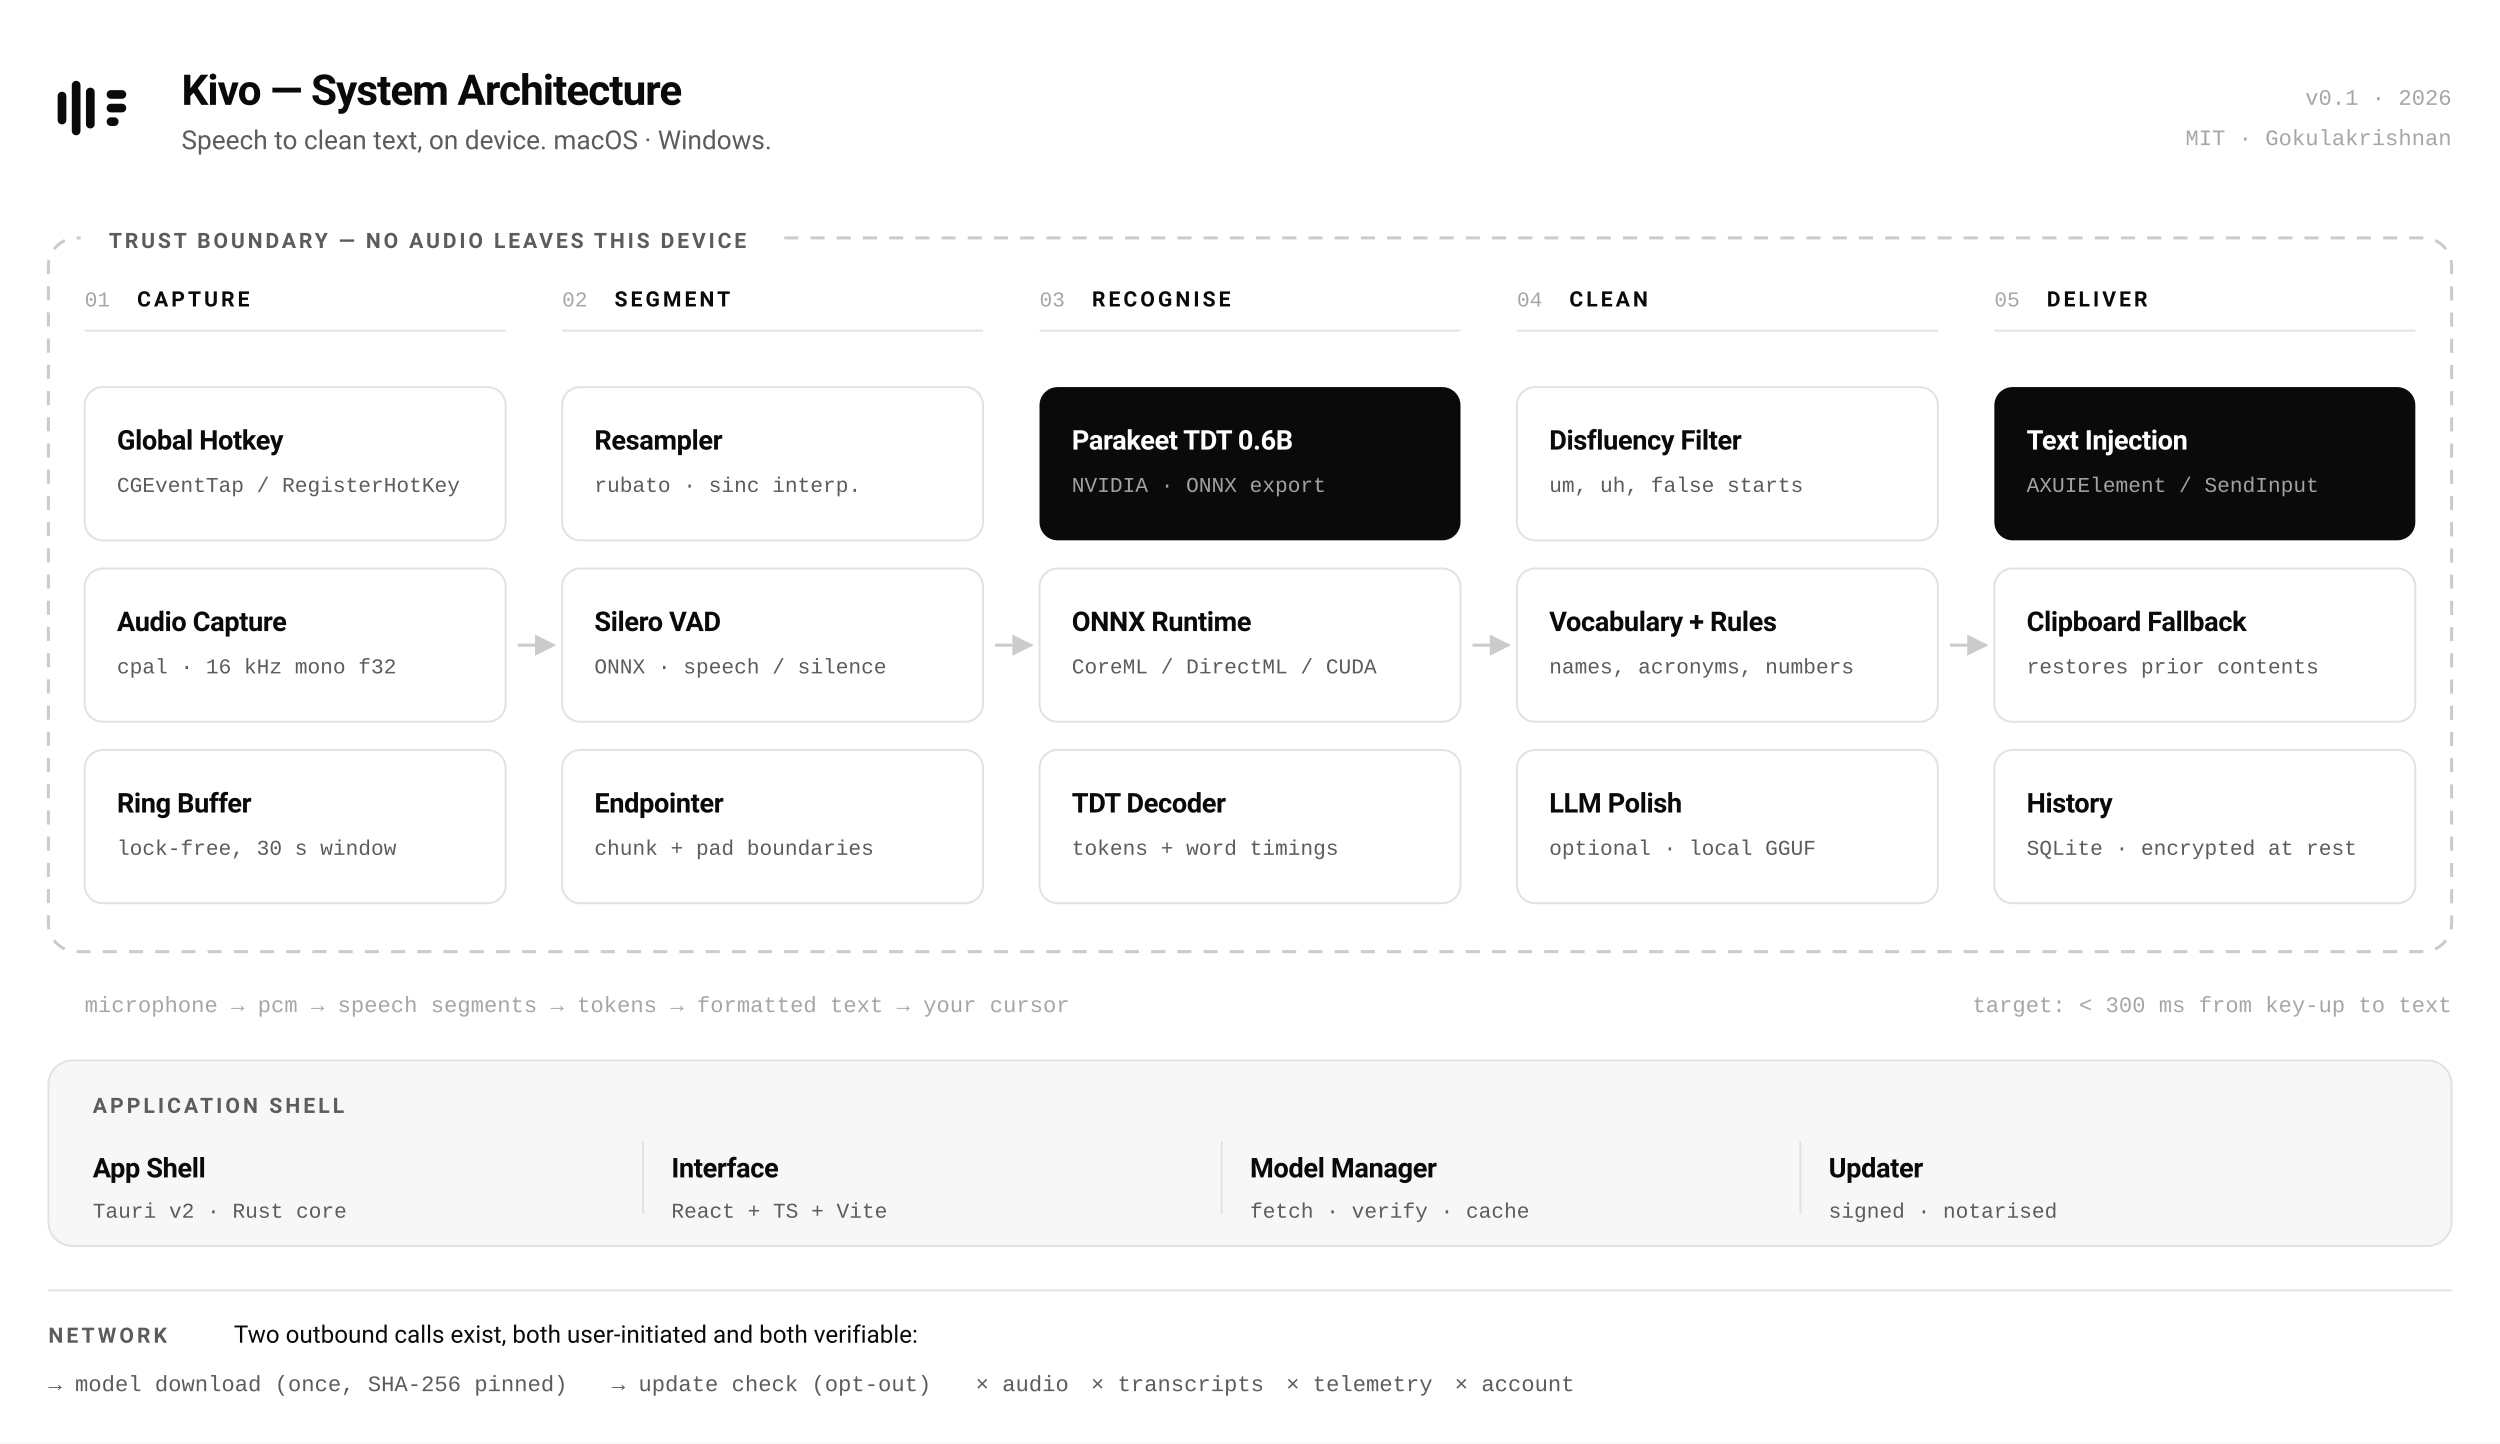
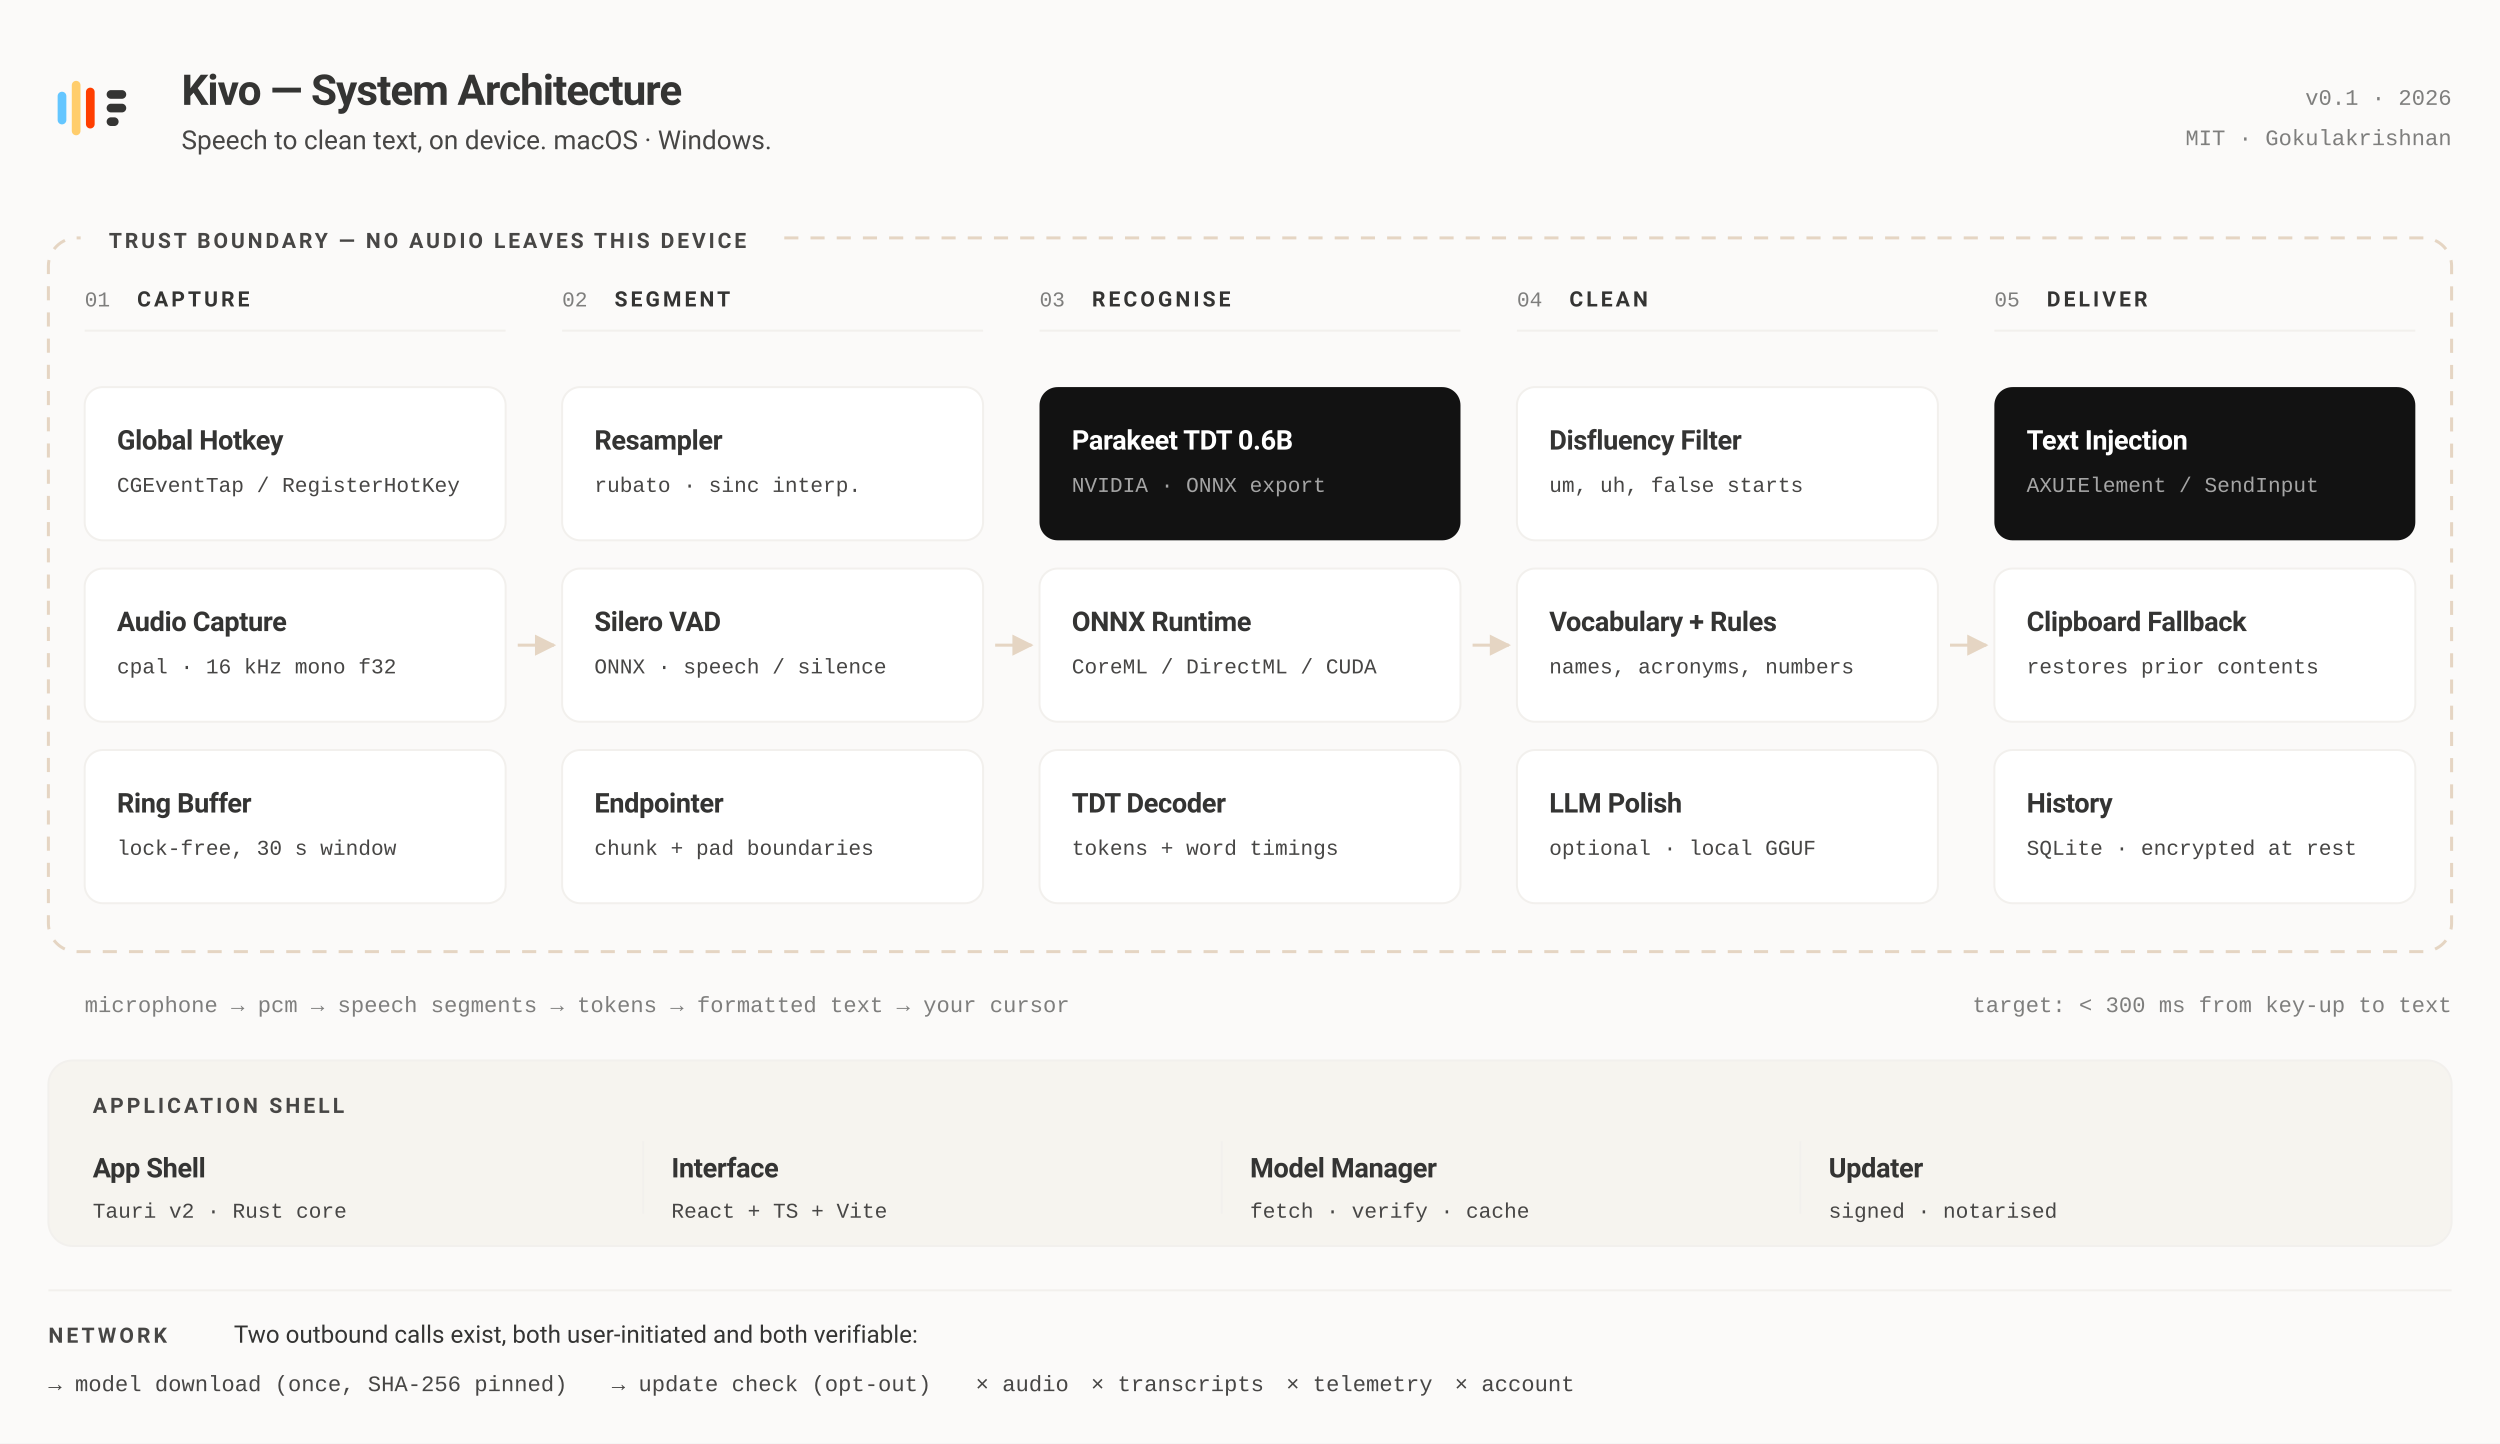
<svg xmlns="http://www.w3.org/2000/svg" viewBox="0 0 1240 716" width="1240" height="716" font-family="system-ui,-apple-system,'Segoe UI',Roboto,'Helvetica Neue',Arial,sans-serif" role="img" aria-label="Kivo architecture">
  <defs>
    <marker id="ah" viewBox="0 0 10 10" refX="9" refY="5" markerWidth="7" markerHeight="7" orient="auto-start-reverse">
-       <path d="M0 0 L10 5 L0 10 z" fill="#CBCBCB" />
+       <path d="M0 0 L10 5 L0 10 z" fill="#E5D5C3" />
    </marker>
    <marker id="ahf" viewBox="0 0 10 10" refX="9" refY="5" markerWidth="7" markerHeight="7" orient="auto-start-reverse">
-       <path d="M0 0 L10 5 L0 10 z" fill="#A6A6A6" />
+       <path d="M0 0 L10 5 L0 10 z" fill="#7E7E7D" />
    </marker>
  </defs>
-   <rect width="1240" height="716" fill="#FFFFFF" />
+   <rect width="1240" height="716" fill="#FBFAF9" />
  <g transform="translate(24 0)">
    <g transform="translate(0 32) scale(1.35)">
-       <rect x="3.4" y="10" width="3.2" height="12" rx="1.6" fill="#0A0A0A" />
-       <rect x="8.6" y="6" width="3.2" height="20" rx="1.6" fill="#0A0A0A" />
-       <rect x="13.8" y="8.5" width="3.2" height="15" rx="1.6" fill="#0A0A0A" />
-       <rect x="21.4" y="9.4" width="7.2" height="3.2" rx="1.6" fill="#0A0A0A" />
-       <rect x="21.4" y="14.4" width="7.2" height="3.2" rx="1.6" fill="#0A0A0A" />
-       <rect x="21.4" y="19.4" width="4.4" height="3.2" rx="1.6" fill="#0A0A0A" />
+       <rect x="3.4" y="10" width="3.2" height="12" rx="1.6" fill="#64C6FF" />
+       <rect x="8.6" y="6" width="3.2" height="20" rx="1.6" fill="#FFCD6C" />
+       <rect x="13.8" y="8.5" width="3.2" height="15" rx="1.6" fill="#FF3E00" />
+       <rect x="21.4" y="9.4" width="7.2" height="3.2" rx="1.6" fill="#343433" />
+       <rect x="21.4" y="14.4" width="7.2" height="3.2" rx="1.6" fill="#343433" />
+       <rect x="21.4" y="19.4" width="4.4" height="3.2" rx="1.6" fill="#343433" />
    </g>
-     <text x="66" y="52" font-size="21" font-weight="600" letter-spacing="-0.5" fill="#0A0A0A">Kivo — System Architecture</text>
-     <text x="66" y="74" font-size="13" fill="#5C5C5C">Speech to clean text, on device. macOS · Windows.</text>
+     <text x="66" y="52" font-size="21" font-weight="600" letter-spacing="-0.5" fill="#343433">Kivo — System Architecture</text>
+     <text x="66" y="74" font-size="13" fill="#474645">Speech to clean text, on device. macOS · Windows.</text>
  </g>
-   <text x="1216" y="52" text-anchor="end" font-size="11" font-family="ui-monospace,SFMono-Regular,Menlo,Consolas,'Liberation Mono',monospace" fill="#A6A6A6">v0.1 · 2026</text>
-   <text x="1216" y="72" text-anchor="end" font-size="11" font-family="ui-monospace,SFMono-Regular,Menlo,Consolas,'Liberation Mono',monospace" fill="#A6A6A6">MIT · Gokulakrishnan</text>
-   <rect x="24" y="118" width="1192" height="354" rx="14" fill="none" stroke="#CBCBCB" stroke-width="1.5" stroke-dasharray="7 6" />
-   <rect x="40" y="107" width="344" height="22" rx="11" fill="#FFFFFF" />
-   <text x="54" y="123" font-size="10.5" font-weight="600" letter-spacing="1.4" fill="#5C5C5C">TRUST BOUNDARY — NO AUDIO LEAVES THIS DEVICE</text>
-   <text x="42.0" y="152" font-size="10.5" font-family="ui-monospace,SFMono-Regular,Menlo,Consolas,'Liberation Mono',monospace" fill="#A6A6A6">01</text>
-   <text x="68.0" y="152" font-size="10.5" font-weight="600" letter-spacing="1.5" fill="#0A0A0A">CAPTURE</text>
-   <line x1="42.0" y1="164" x2="250.8" y2="164" stroke="#E2E2E2" stroke-width="1" />
-   <rect x="42.0" y="192" width="208.8" height="76" rx="9" fill="#FFFFFF" stroke="#E2E2E2" stroke-width="1" />
-   <text x="58.0" y="223" font-size="13.5" font-weight="600" letter-spacing="-0.2" fill="#0A0A0A">Global Hotkey</text>
-   <text x="58.0" y="244" font-size="10.5" font-family="ui-monospace,SFMono-Regular,Menlo,Consolas,'Liberation Mono',monospace" fill="#5C5C5C">CGEventTap / RegisterHotKey</text>
-   <rect x="42.0" y="282" width="208.8" height="76" rx="9" fill="#FFFFFF" stroke="#E2E2E2" stroke-width="1" />
-   <text x="58.0" y="313" font-size="13.5" font-weight="600" letter-spacing="-0.2" fill="#0A0A0A">Audio Capture</text>
-   <text x="58.0" y="334" font-size="10.5" font-family="ui-monospace,SFMono-Regular,Menlo,Consolas,'Liberation Mono',monospace" fill="#5C5C5C">cpal · 16 kHz mono f32</text>
-   <rect x="42.0" y="372" width="208.8" height="76" rx="9" fill="#FFFFFF" stroke="#E2E2E2" stroke-width="1" />
-   <text x="58.0" y="403" font-size="13.5" font-weight="600" letter-spacing="-0.2" fill="#0A0A0A">Ring Buffer</text>
-   <text x="58.0" y="424" font-size="10.5" font-family="ui-monospace,SFMono-Regular,Menlo,Consolas,'Liberation Mono',monospace" fill="#5C5C5C">lock-free, 30 s window</text>
-   <line x1="256.8" y1="320.0" x2="274.8" y2="320.0" stroke="#CBCBCB" stroke-width="1.5" marker-end="url(#ah)" />
-   <text x="278.8" y="152" font-size="10.5" font-family="ui-monospace,SFMono-Regular,Menlo,Consolas,'Liberation Mono',monospace" fill="#A6A6A6">02</text>
-   <text x="304.8" y="152" font-size="10.5" font-weight="600" letter-spacing="1.5" fill="#0A0A0A">SEGMENT</text>
-   <line x1="278.8" y1="164" x2="487.6" y2="164" stroke="#E2E2E2" stroke-width="1" />
-   <rect x="278.8" y="192" width="208.8" height="76" rx="9" fill="#FFFFFF" stroke="#E2E2E2" stroke-width="1" />
-   <text x="294.8" y="223" font-size="13.5" font-weight="600" letter-spacing="-0.2" fill="#0A0A0A">Resampler</text>
-   <text x="294.8" y="244" font-size="10.5" font-family="ui-monospace,SFMono-Regular,Menlo,Consolas,'Liberation Mono',monospace" fill="#5C5C5C">rubato · sinc interp.</text>
-   <rect x="278.8" y="282" width="208.8" height="76" rx="9" fill="#FFFFFF" stroke="#E2E2E2" stroke-width="1" />
-   <text x="294.8" y="313" font-size="13.5" font-weight="600" letter-spacing="-0.2" fill="#0A0A0A">Silero VAD</text>
-   <text x="294.8" y="334" font-size="10.5" font-family="ui-monospace,SFMono-Regular,Menlo,Consolas,'Liberation Mono',monospace" fill="#5C5C5C">ONNX · speech / silence</text>
-   <rect x="278.8" y="372" width="208.8" height="76" rx="9" fill="#FFFFFF" stroke="#E2E2E2" stroke-width="1" />
-   <text x="294.8" y="403" font-size="13.5" font-weight="600" letter-spacing="-0.2" fill="#0A0A0A">Endpointer</text>
-   <text x="294.8" y="424" font-size="10.5" font-family="ui-monospace,SFMono-Regular,Menlo,Consolas,'Liberation Mono',monospace" fill="#5C5C5C">chunk + pad boundaries</text>
-   <line x1="493.6" y1="320.0" x2="511.6" y2="320.0" stroke="#CBCBCB" stroke-width="1.5" marker-end="url(#ah)" />
-   <text x="515.6" y="152" font-size="10.5" font-family="ui-monospace,SFMono-Regular,Menlo,Consolas,'Liberation Mono',monospace" fill="#A6A6A6">03</text>
-   <text x="541.6" y="152" font-size="10.5" font-weight="600" letter-spacing="1.5" fill="#0A0A0A">RECOGNISE</text>
-   <line x1="515.6" y1="164" x2="724.4" y2="164" stroke="#E2E2E2" stroke-width="1" />
-   <rect x="515.6" y="192" width="208.8" height="76" rx="9" fill="#0A0A0A" />
+   <text x="1216" y="52" text-anchor="end" font-size="11" font-family="ui-monospace,SFMono-Regular,Menlo,Consolas,'Liberation Mono',monospace" fill="#7E7E7D">v0.1 · 2026</text>
+   <text x="1216" y="72" text-anchor="end" font-size="11" font-family="ui-monospace,SFMono-Regular,Menlo,Consolas,'Liberation Mono',monospace" fill="#7E7E7D">MIT · Gokulakrishnan</text>
+   <rect x="24" y="118" width="1192" height="354" rx="14" fill="none" stroke="#E5D5C3" stroke-width="1.5" stroke-dasharray="7 6" />
+   <rect x="40" y="107" width="344" height="22" rx="11" fill="#FBFAF9" />
+   <text x="54" y="123" font-size="10.5" font-weight="600" letter-spacing="1.4" fill="#474645">TRUST BOUNDARY — NO AUDIO LEAVES THIS DEVICE</text>
+   <text x="42.0" y="152" font-size="10.5" font-family="ui-monospace,SFMono-Regular,Menlo,Consolas,'Liberation Mono',monospace" fill="#7E7E7D">01</text>
+   <text x="68.0" y="152" font-size="10.5" font-weight="600" letter-spacing="1.5" fill="#343433">CAPTURE</text>
+   <line x1="42.0" y1="164" x2="250.8" y2="164" stroke="#F2F0ED" stroke-width="1" />
+   <rect x="42.0" y="192" width="208.8" height="76" rx="9" fill="#FFFFFF" stroke="#F2F0ED" stroke-width="1" />
+   <text x="58.0" y="223" font-size="13.5" font-weight="600" letter-spacing="-0.2" fill="#343433">Global Hotkey</text>
+   <text x="58.0" y="244" font-size="10.5" font-family="ui-monospace,SFMono-Regular,Menlo,Consolas,'Liberation Mono',monospace" fill="#474645">CGEventTap / RegisterHotKey</text>
+   <rect x="42.0" y="282" width="208.8" height="76" rx="9" fill="#FFFFFF" stroke="#F2F0ED" stroke-width="1" />
+   <text x="58.0" y="313" font-size="13.5" font-weight="600" letter-spacing="-0.2" fill="#343433">Audio Capture</text>
+   <text x="58.0" y="334" font-size="10.5" font-family="ui-monospace,SFMono-Regular,Menlo,Consolas,'Liberation Mono',monospace" fill="#474645">cpal · 16 kHz mono f32</text>
+   <rect x="42.0" y="372" width="208.8" height="76" rx="9" fill="#FFFFFF" stroke="#F2F0ED" stroke-width="1" />
+   <text x="58.0" y="403" font-size="13.5" font-weight="600" letter-spacing="-0.2" fill="#343433">Ring Buffer</text>
+   <text x="58.0" y="424" font-size="10.5" font-family="ui-monospace,SFMono-Regular,Menlo,Consolas,'Liberation Mono',monospace" fill="#474645">lock-free, 30 s window</text>
+   <line x1="256.8" y1="320.0" x2="274.8" y2="320.0" stroke="#E5D5C3" stroke-width="1.5" marker-end="url(#ah)" />
+   <text x="278.8" y="152" font-size="10.5" font-family="ui-monospace,SFMono-Regular,Menlo,Consolas,'Liberation Mono',monospace" fill="#7E7E7D">02</text>
+   <text x="304.8" y="152" font-size="10.5" font-weight="600" letter-spacing="1.5" fill="#343433">SEGMENT</text>
+   <line x1="278.8" y1="164" x2="487.6" y2="164" stroke="#F2F0ED" stroke-width="1" />
+   <rect x="278.8" y="192" width="208.8" height="76" rx="9" fill="#FFFFFF" stroke="#F2F0ED" stroke-width="1" />
+   <text x="294.8" y="223" font-size="13.5" font-weight="600" letter-spacing="-0.2" fill="#343433">Resampler</text>
+   <text x="294.8" y="244" font-size="10.5" font-family="ui-monospace,SFMono-Regular,Menlo,Consolas,'Liberation Mono',monospace" fill="#474645">rubato · sinc interp.</text>
+   <rect x="278.8" y="282" width="208.8" height="76" rx="9" fill="#FFFFFF" stroke="#F2F0ED" stroke-width="1" />
+   <text x="294.8" y="313" font-size="13.5" font-weight="600" letter-spacing="-0.2" fill="#343433">Silero VAD</text>
+   <text x="294.8" y="334" font-size="10.5" font-family="ui-monospace,SFMono-Regular,Menlo,Consolas,'Liberation Mono',monospace" fill="#474645">ONNX · speech / silence</text>
+   <rect x="278.8" y="372" width="208.8" height="76" rx="9" fill="#FFFFFF" stroke="#F2F0ED" stroke-width="1" />
+   <text x="294.8" y="403" font-size="13.5" font-weight="600" letter-spacing="-0.2" fill="#343433">Endpointer</text>
+   <text x="294.8" y="424" font-size="10.5" font-family="ui-monospace,SFMono-Regular,Menlo,Consolas,'Liberation Mono',monospace" fill="#474645">chunk + pad boundaries</text>
+   <line x1="493.6" y1="320.0" x2="511.6" y2="320.0" stroke="#E5D5C3" stroke-width="1.5" marker-end="url(#ah)" />
+   <text x="515.6" y="152" font-size="10.5" font-family="ui-monospace,SFMono-Regular,Menlo,Consolas,'Liberation Mono',monospace" fill="#7E7E7D">03</text>
+   <text x="541.6" y="152" font-size="10.5" font-weight="600" letter-spacing="1.5" fill="#343433">RECOGNISE</text>
+   <line x1="515.6" y1="164" x2="724.4" y2="164" stroke="#F2F0ED" stroke-width="1" />
+   <rect x="515.6" y="192" width="208.8" height="76" rx="9" fill="#121212" />
  <text x="531.6" y="223" font-size="13.5" font-weight="600" letter-spacing="-0.2" fill="#FFFFFF">Parakeet TDT 0.6B</text>
  <text x="531.6" y="244" font-size="10.5" font-family="ui-monospace,SFMono-Regular,Menlo,Consolas,'Liberation Mono',monospace" fill="#FFFFFF" opacity="0.62">NVIDIA · ONNX export</text>
-   <rect x="515.6" y="282" width="208.8" height="76" rx="9" fill="#FFFFFF" stroke="#E2E2E2" stroke-width="1" />
-   <text x="531.6" y="313" font-size="13.5" font-weight="600" letter-spacing="-0.2" fill="#0A0A0A">ONNX Runtime</text>
-   <text x="531.6" y="334" font-size="10.5" font-family="ui-monospace,SFMono-Regular,Menlo,Consolas,'Liberation Mono',monospace" fill="#5C5C5C">CoreML / DirectML / CUDA</text>
-   <rect x="515.6" y="372" width="208.8" height="76" rx="9" fill="#FFFFFF" stroke="#E2E2E2" stroke-width="1" />
-   <text x="531.6" y="403" font-size="13.5" font-weight="600" letter-spacing="-0.2" fill="#0A0A0A">TDT Decoder</text>
-   <text x="531.6" y="424" font-size="10.5" font-family="ui-monospace,SFMono-Regular,Menlo,Consolas,'Liberation Mono',monospace" fill="#5C5C5C">tokens + word timings</text>
-   <line x1="730.4" y1="320.0" x2="748.4" y2="320.0" stroke="#CBCBCB" stroke-width="1.5" marker-end="url(#ah)" />
-   <text x="752.4" y="152" font-size="10.5" font-family="ui-monospace,SFMono-Regular,Menlo,Consolas,'Liberation Mono',monospace" fill="#A6A6A6">04</text>
-   <text x="778.4" y="152" font-size="10.5" font-weight="600" letter-spacing="1.5" fill="#0A0A0A">CLEAN</text>
-   <line x1="752.4" y1="164" x2="961.2" y2="164" stroke="#E2E2E2" stroke-width="1" />
-   <rect x="752.4" y="192" width="208.8" height="76" rx="9" fill="#FFFFFF" stroke="#E2E2E2" stroke-width="1" />
-   <text x="768.4" y="223" font-size="13.5" font-weight="600" letter-spacing="-0.2" fill="#0A0A0A">Disfluency Filter</text>
-   <text x="768.4" y="244" font-size="10.5" font-family="ui-monospace,SFMono-Regular,Menlo,Consolas,'Liberation Mono',monospace" fill="#5C5C5C">um, uh, false starts</text>
-   <rect x="752.4" y="282" width="208.8" height="76" rx="9" fill="#FFFFFF" stroke="#E2E2E2" stroke-width="1" />
-   <text x="768.4" y="313" font-size="13.5" font-weight="600" letter-spacing="-0.2" fill="#0A0A0A">Vocabulary + Rules</text>
-   <text x="768.4" y="334" font-size="10.5" font-family="ui-monospace,SFMono-Regular,Menlo,Consolas,'Liberation Mono',monospace" fill="#5C5C5C">names, acronyms, numbers</text>
-   <rect x="752.4" y="372" width="208.8" height="76" rx="9" fill="#FFFFFF" stroke="#E2E2E2" stroke-width="1" />
-   <text x="768.4" y="403" font-size="13.5" font-weight="600" letter-spacing="-0.2" fill="#0A0A0A">LLM Polish</text>
-   <text x="768.4" y="424" font-size="10.5" font-family="ui-monospace,SFMono-Regular,Menlo,Consolas,'Liberation Mono',monospace" fill="#5C5C5C">optional · local GGUF</text>
-   <line x1="967.2" y1="320.0" x2="985.2" y2="320.0" stroke="#CBCBCB" stroke-width="1.5" marker-end="url(#ah)" />
-   <text x="989.2" y="152" font-size="10.5" font-family="ui-monospace,SFMono-Regular,Menlo,Consolas,'Liberation Mono',monospace" fill="#A6A6A6">05</text>
-   <text x="1015.2" y="152" font-size="10.5" font-weight="600" letter-spacing="1.5" fill="#0A0A0A">DELIVER</text>
-   <line x1="989.2" y1="164" x2="1198.0" y2="164" stroke="#E2E2E2" stroke-width="1" />
-   <rect x="989.2" y="192" width="208.8" height="76" rx="9" fill="#0A0A0A" />
+   <rect x="515.6" y="282" width="208.8" height="76" rx="9" fill="#FFFFFF" stroke="#F2F0ED" stroke-width="1" />
+   <text x="531.6" y="313" font-size="13.5" font-weight="600" letter-spacing="-0.2" fill="#343433">ONNX Runtime</text>
+   <text x="531.6" y="334" font-size="10.5" font-family="ui-monospace,SFMono-Regular,Menlo,Consolas,'Liberation Mono',monospace" fill="#474645">CoreML / DirectML / CUDA</text>
+   <rect x="515.6" y="372" width="208.8" height="76" rx="9" fill="#FFFFFF" stroke="#F2F0ED" stroke-width="1" />
+   <text x="531.6" y="403" font-size="13.5" font-weight="600" letter-spacing="-0.2" fill="#343433">TDT Decoder</text>
+   <text x="531.6" y="424" font-size="10.5" font-family="ui-monospace,SFMono-Regular,Menlo,Consolas,'Liberation Mono',monospace" fill="#474645">tokens + word timings</text>
+   <line x1="730.4" y1="320.0" x2="748.4" y2="320.0" stroke="#E5D5C3" stroke-width="1.5" marker-end="url(#ah)" />
+   <text x="752.4" y="152" font-size="10.5" font-family="ui-monospace,SFMono-Regular,Menlo,Consolas,'Liberation Mono',monospace" fill="#7E7E7D">04</text>
+   <text x="778.4" y="152" font-size="10.5" font-weight="600" letter-spacing="1.5" fill="#343433">CLEAN</text>
+   <line x1="752.4" y1="164" x2="961.2" y2="164" stroke="#F2F0ED" stroke-width="1" />
+   <rect x="752.4" y="192" width="208.8" height="76" rx="9" fill="#FFFFFF" stroke="#F2F0ED" stroke-width="1" />
+   <text x="768.4" y="223" font-size="13.5" font-weight="600" letter-spacing="-0.2" fill="#343433">Disfluency Filter</text>
+   <text x="768.4" y="244" font-size="10.5" font-family="ui-monospace,SFMono-Regular,Menlo,Consolas,'Liberation Mono',monospace" fill="#474645">um, uh, false starts</text>
+   <rect x="752.4" y="282" width="208.8" height="76" rx="9" fill="#FFFFFF" stroke="#F2F0ED" stroke-width="1" />
+   <text x="768.4" y="313" font-size="13.5" font-weight="600" letter-spacing="-0.2" fill="#343433">Vocabulary + Rules</text>
+   <text x="768.4" y="334" font-size="10.5" font-family="ui-monospace,SFMono-Regular,Menlo,Consolas,'Liberation Mono',monospace" fill="#474645">names, acronyms, numbers</text>
+   <rect x="752.4" y="372" width="208.8" height="76" rx="9" fill="#FFFFFF" stroke="#F2F0ED" stroke-width="1" />
+   <text x="768.4" y="403" font-size="13.5" font-weight="600" letter-spacing="-0.2" fill="#343433">LLM Polish</text>
+   <text x="768.4" y="424" font-size="10.5" font-family="ui-monospace,SFMono-Regular,Menlo,Consolas,'Liberation Mono',monospace" fill="#474645">optional · local GGUF</text>
+   <line x1="967.2" y1="320.0" x2="985.2" y2="320.0" stroke="#E5D5C3" stroke-width="1.5" marker-end="url(#ah)" />
+   <text x="989.2" y="152" font-size="10.5" font-family="ui-monospace,SFMono-Regular,Menlo,Consolas,'Liberation Mono',monospace" fill="#7E7E7D">05</text>
+   <text x="1015.2" y="152" font-size="10.5" font-weight="600" letter-spacing="1.5" fill="#343433">DELIVER</text>
+   <line x1="989.2" y1="164" x2="1198.0" y2="164" stroke="#F2F0ED" stroke-width="1" />
+   <rect x="989.2" y="192" width="208.8" height="76" rx="9" fill="#121212" />
  <text x="1005.2" y="223" font-size="13.5" font-weight="600" letter-spacing="-0.2" fill="#FFFFFF">Text Injection</text>
  <text x="1005.2" y="244" font-size="10.5" font-family="ui-monospace,SFMono-Regular,Menlo,Consolas,'Liberation Mono',monospace" fill="#FFFFFF" opacity="0.62">AXUIElement / SendInput</text>
-   <rect x="989.2" y="282" width="208.8" height="76" rx="9" fill="#FFFFFF" stroke="#E2E2E2" stroke-width="1" />
-   <text x="1005.2" y="313" font-size="13.5" font-weight="600" letter-spacing="-0.2" fill="#0A0A0A">Clipboard Fallback</text>
-   <text x="1005.2" y="334" font-size="10.5" font-family="ui-monospace,SFMono-Regular,Menlo,Consolas,'Liberation Mono',monospace" fill="#5C5C5C">restores prior contents</text>
-   <rect x="989.2" y="372" width="208.8" height="76" rx="9" fill="#FFFFFF" stroke="#E2E2E2" stroke-width="1" />
-   <text x="1005.2" y="403" font-size="13.5" font-weight="600" letter-spacing="-0.2" fill="#0A0A0A">History</text>
-   <text x="1005.2" y="424" font-size="10.5" font-family="ui-monospace,SFMono-Regular,Menlo,Consolas,'Liberation Mono',monospace" fill="#5C5C5C">SQLite · encrypted at rest</text>
-   <text x="42" y="502" font-size="11" font-family="ui-monospace,SFMono-Regular,Menlo,Consolas,'Liberation Mono',monospace" fill="#A6A6A6">microphone → pcm → speech segments → tokens → formatted text → your cursor</text>
-   <text x="1216" y="502" text-anchor="end" font-size="11" font-family="ui-monospace,SFMono-Regular,Menlo,Consolas,'Liberation Mono',monospace" fill="#A6A6A6">target: &lt; 300 ms from key-up to text</text>
-   <rect x="24" y="526" width="1192" height="92" rx="12" fill="#F7F7F7" stroke="#E2E2E2" stroke-width="1" />
-   <text x="46" y="552" font-size="10.5" font-weight="600" letter-spacing="1.5" fill="#5C5C5C">APPLICATION SHELL</text>
-   <text x="46.0" y="584" font-size="13.5" font-weight="600" letter-spacing="-0.2" fill="#0A0A0A">App Shell</text>
-   <text x="46.0" y="604" font-size="10.5" font-family="ui-monospace,SFMono-Regular,Menlo,Consolas,'Liberation Mono',monospace" fill="#5C5C5C">Tauri v2 · Rust core</text>
-   <line x1="319.0" y1="566" x2="319.0" y2="602" stroke="#E2E2E2" stroke-width="1" />
-   <text x="333.0" y="584" font-size="13.5" font-weight="600" letter-spacing="-0.2" fill="#0A0A0A">Interface</text>
-   <text x="333.0" y="604" font-size="10.5" font-family="ui-monospace,SFMono-Regular,Menlo,Consolas,'Liberation Mono',monospace" fill="#5C5C5C">React + TS + Vite</text>
-   <line x1="606.0" y1="566" x2="606.0" y2="602" stroke="#E2E2E2" stroke-width="1" />
-   <text x="620.0" y="584" font-size="13.5" font-weight="600" letter-spacing="-0.2" fill="#0A0A0A">Model Manager</text>
-   <text x="620.0" y="604" font-size="10.5" font-family="ui-monospace,SFMono-Regular,Menlo,Consolas,'Liberation Mono',monospace" fill="#5C5C5C">fetch · verify · cache</text>
-   <line x1="893.0" y1="566" x2="893.0" y2="602" stroke="#E2E2E2" stroke-width="1" />
-   <text x="907.0" y="584" font-size="13.5" font-weight="600" letter-spacing="-0.2" fill="#0A0A0A">Updater</text>
-   <text x="907.0" y="604" font-size="10.5" font-family="ui-monospace,SFMono-Regular,Menlo,Consolas,'Liberation Mono',monospace" fill="#5C5C5C">signed · notarised</text>
-   <line x1="24" y1="640" x2="1216" y2="640" stroke="#E2E2E2" stroke-width="1" />
-   <text x="24" y="666" font-size="10.5" font-weight="600" letter-spacing="1.5" fill="#5C5C5C">NETWORK</text>
-   <text x="116" y="666" font-size="12" fill="#0A0A0A">Two outbound calls exist, both user-initiated and both verifiable:</text>
-   <text x="24" y="690" font-size="11" font-family="ui-monospace,SFMono-Regular,Menlo,Consolas,'Liberation Mono',monospace" fill="#5C5C5C">→ model download (once, SHA-256 pinned)  → update check (opt-out)  × audio × transcripts × telemetry × account</text>
+   <rect x="989.2" y="282" width="208.8" height="76" rx="9" fill="#FFFFFF" stroke="#F2F0ED" stroke-width="1" />
+   <text x="1005.2" y="313" font-size="13.5" font-weight="600" letter-spacing="-0.2" fill="#343433">Clipboard Fallback</text>
+   <text x="1005.2" y="334" font-size="10.5" font-family="ui-monospace,SFMono-Regular,Menlo,Consolas,'Liberation Mono',monospace" fill="#474645">restores prior contents</text>
+   <rect x="989.2" y="372" width="208.8" height="76" rx="9" fill="#FFFFFF" stroke="#F2F0ED" stroke-width="1" />
+   <text x="1005.2" y="403" font-size="13.5" font-weight="600" letter-spacing="-0.2" fill="#343433">History</text>
+   <text x="1005.2" y="424" font-size="10.5" font-family="ui-monospace,SFMono-Regular,Menlo,Consolas,'Liberation Mono',monospace" fill="#474645">SQLite · encrypted at rest</text>
+   <text x="42" y="502" font-size="11" font-family="ui-monospace,SFMono-Regular,Menlo,Consolas,'Liberation Mono',monospace" fill="#7E7E7D">microphone → pcm → speech segments → tokens → formatted text → your cursor</text>
+   <text x="1216" y="502" text-anchor="end" font-size="11" font-family="ui-monospace,SFMono-Regular,Menlo,Consolas,'Liberation Mono',monospace" fill="#7E7E7D">target: &lt; 300 ms from key-up to text</text>
+   <rect x="24" y="526" width="1192" height="92" rx="12" fill="#F6F4EF" stroke="#F2F0ED" stroke-width="1" />
+   <text x="46" y="552" font-size="10.5" font-weight="600" letter-spacing="1.5" fill="#474645">APPLICATION SHELL</text>
+   <text x="46.0" y="584" font-size="13.5" font-weight="600" letter-spacing="-0.2" fill="#343433">App Shell</text>
+   <text x="46.0" y="604" font-size="10.5" font-family="ui-monospace,SFMono-Regular,Menlo,Consolas,'Liberation Mono',monospace" fill="#474645">Tauri v2 · Rust core</text>
+   <line x1="319.0" y1="566" x2="319.0" y2="602" stroke="#F2F0ED" stroke-width="1" />
+   <text x="333.0" y="584" font-size="13.5" font-weight="600" letter-spacing="-0.2" fill="#343433">Interface</text>
+   <text x="333.0" y="604" font-size="10.5" font-family="ui-monospace,SFMono-Regular,Menlo,Consolas,'Liberation Mono',monospace" fill="#474645">React + TS + Vite</text>
+   <line x1="606.0" y1="566" x2="606.0" y2="602" stroke="#F2F0ED" stroke-width="1" />
+   <text x="620.0" y="584" font-size="13.5" font-weight="600" letter-spacing="-0.2" fill="#343433">Model Manager</text>
+   <text x="620.0" y="604" font-size="10.5" font-family="ui-monospace,SFMono-Regular,Menlo,Consolas,'Liberation Mono',monospace" fill="#474645">fetch · verify · cache</text>
+   <line x1="893.0" y1="566" x2="893.0" y2="602" stroke="#F2F0ED" stroke-width="1" />
+   <text x="907.0" y="584" font-size="13.5" font-weight="600" letter-spacing="-0.2" fill="#343433">Updater</text>
+   <text x="907.0" y="604" font-size="10.5" font-family="ui-monospace,SFMono-Regular,Menlo,Consolas,'Liberation Mono',monospace" fill="#474645">signed · notarised</text>
+   <line x1="24" y1="640" x2="1216" y2="640" stroke="#F2F0ED" stroke-width="1" />
+   <text x="24" y="666" font-size="10.5" font-weight="600" letter-spacing="1.5" fill="#474645">NETWORK</text>
+   <text x="116" y="666" font-size="12" fill="#343433">Two outbound calls exist, both user-initiated and both verifiable:</text>
+   <text x="24" y="690" font-size="11" font-family="ui-monospace,SFMono-Regular,Menlo,Consolas,'Liberation Mono',monospace" fill="#474645">→ model download (once, SHA-256 pinned)  → update check (opt-out)  × audio × transcripts × telemetry × account</text>
</svg>
